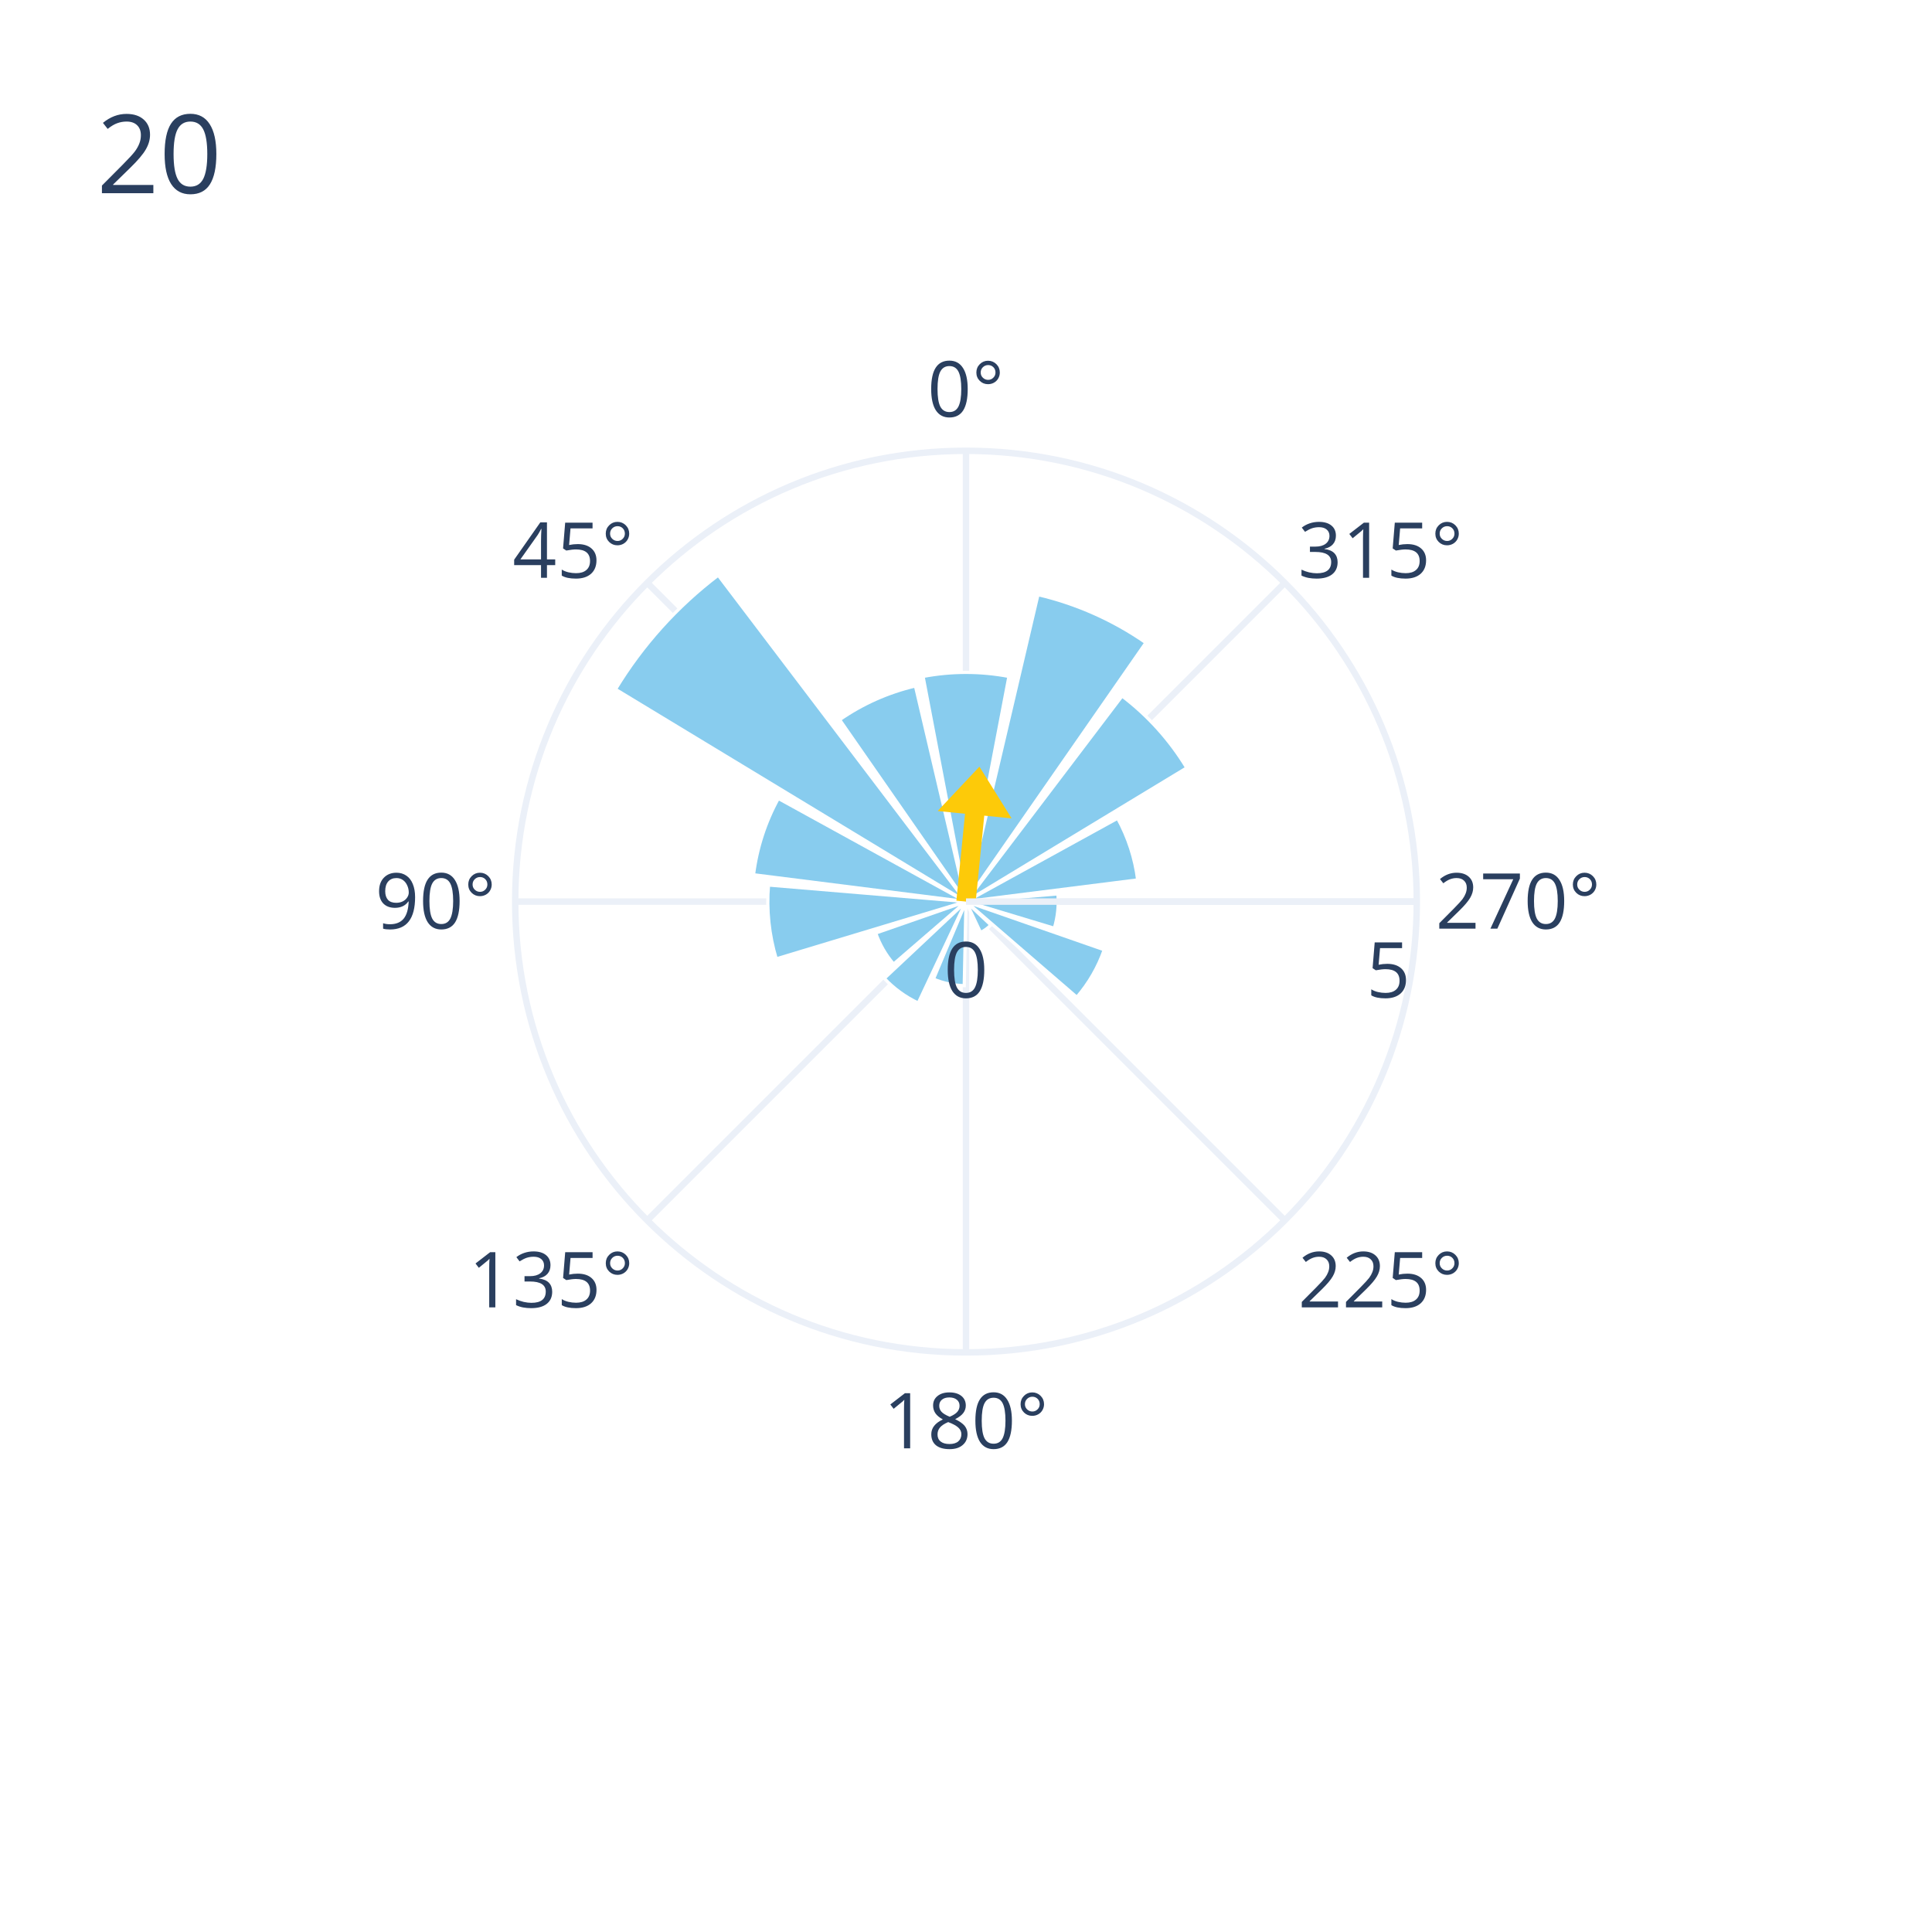
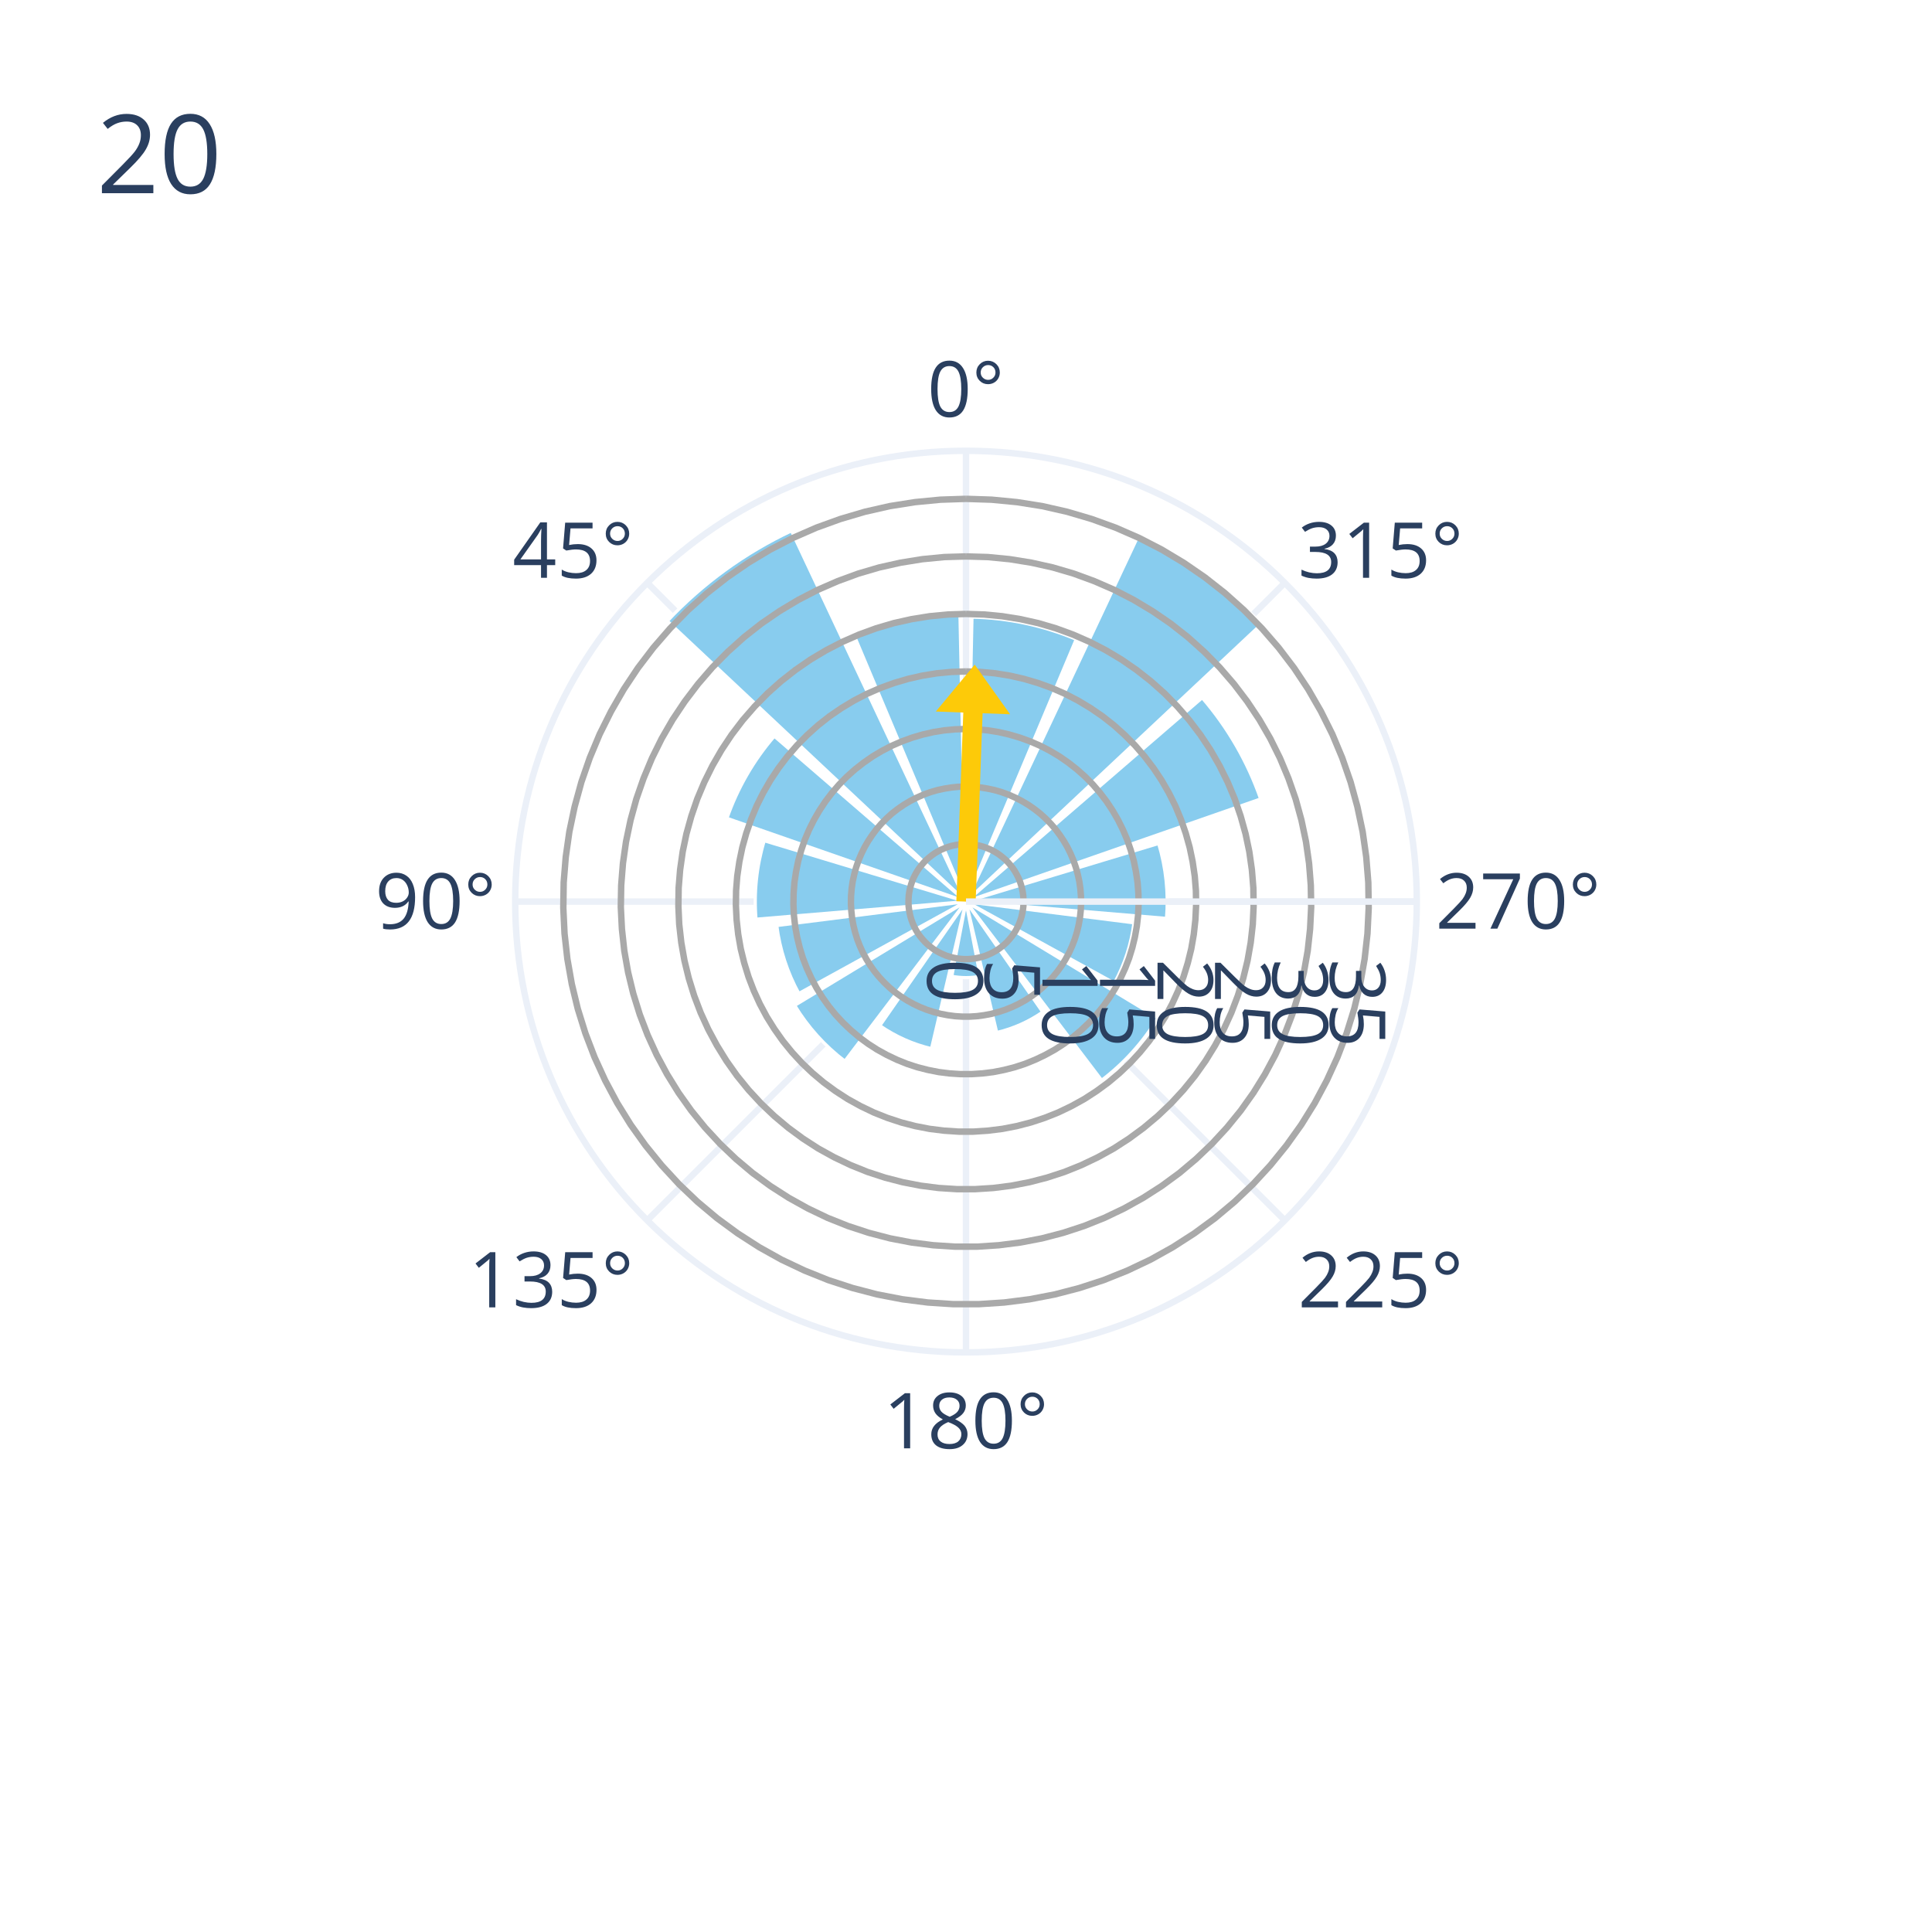
<svg xmlns="http://www.w3.org/2000/svg" class="main-svg" width="300" height="300" style="" viewBox="0 0 300 300">
  <rect x="0" y="0" width="300" height="300" style="fill: rgb(255, 255, 255); fill-opacity: 1;" />
-   <defs id="defs-ea2d12">
+   <defs id="defs-8fff71">
    <g class="clips">
-       <clipPath id="clipea2d12polar-for-traces">
+       <clipPath id="clip8fff71polar-for-traces">
        <path d="M70,0A70,70 0,1,0 -70,-8.572527594031473e-15A70,70 0,1,0 70,1.7145055188062946e-14Z" transform="translate(70,70)" />
      </clipPath>
    </g>
    <g class="gradients" />
    <g class="patterns" />
  </defs>
  <g class="bglayer" />
  <g class="layer-below">
    <g class="imagelayer" />
    <g class="shapelayer" />
  </g>
  <g class="cartesianlayer" />
  <g class="polarlayer">
    <g class="polar">
      <g class="polarsublayer draglayer" />
      <g class="polarsublayer plotbg">
        <path d="M70,0A70,70 0,1,0 -70,-8.572527594031473e-15A70,70 0,1,0 70,1.7145055188062946e-14Z" transform="translate(150,140)" style="fill: rgb(255, 255, 255); fill-opacity: 1;" />
      </g>
      <g class="polarsublayer backplot">
        <g class="maplayer" />
      </g>
      <g class="polarsublayer angular-grid" style="fill: none;">
        <path class="angularaxisgrid" d="M150,140L150,70" style="stroke: rgb(235, 240, 248); stroke-opacity: 1; stroke-width: 1px;" />
        <path class="angularaxisgrid" d="M150,140L100.503,90.503" style="stroke: rgb(235, 240, 248); stroke-opacity: 1; stroke-width: 1px;" />
        <path class="angularaxisgrid" d="M150,140L80,140" style="stroke: rgb(235, 240, 248); stroke-opacity: 1; stroke-width: 1px;" />
        <path class="angularaxisgrid" d="M150,140L100.503,189.497" style="stroke: rgb(235, 240, 248); stroke-opacity: 1; stroke-width: 1px;" />
        <path class="angularaxisgrid" d="M150,140L150,210" style="stroke: rgb(235, 240, 248); stroke-opacity: 1; stroke-width: 1px;" />
        <path class="angularaxisgrid" d="M150,140L199.497,189.497" style="stroke: rgb(235, 240, 248); stroke-opacity: 1; stroke-width: 1px;" />
        <path class="angularaxisgrid" d="M150,140L220,140" style="stroke: rgb(235, 240, 248); stroke-opacity: 1; stroke-width: 1px;" />
        <path class="angularaxisgrid" d="M150,140L199.497,90.503" style="stroke: rgb(235, 240, 248); stroke-opacity: 1; stroke-width: 1px;" />
      </g>
      <g class="polarsublayer radial-grid" display="none" style="fill: none;" />
      <g class="polarsublayer frontplot" transform="translate(80,70)">
        <g class="barlayer">
-           <g class="trace bars" clip-path="url(#clipea2d12polar-for-traces)" style="opacity: 1;">
+           <g class="trace bars" clip-path="url(#clip8fff71polar-for-traces)" style="opacity: 1;">
            <g class="points">
              <g class="point" style="vector-effect: none; stroke-miterlimit: 2;">
-                 <path d="M70,70L76.67,35.036A35.594,35.594 0,0,0 63.33,35.036L70,70A0,0 0,0,1 70,70Z" style="opacity: 1; stroke-width: 0.5px; fill: rgb(136, 204, 238); fill-opacity: 1; stroke: rgb(255, 255, 255); stroke-opacity: 1;" />
-               </g>
-               <g class="point" style="vector-effect: none; stroke-miterlimit: 2;">
-                 <path d="M70,70L97.941,29.798A48.958,48.958 0,0,0 81.18,22.335L70,70A0,0 0,0,1 70,70Z" style="opacity: 1; stroke-width: 0.5px; fill: rgb(136, 204, 238); fill-opacity: 1; stroke: rgb(255, 255, 255); stroke-opacity: 1;" />
-               </g>
-               <g class="point" style="vector-effect: none; stroke-miterlimit: 2;">
-                 <path d="M70,70L64.941,82.035A13.055,13.055 0,0,0 69.727,83.052L70,70A0,0 0,0,1 70,70Z" style="opacity: 1; stroke-width: 0.5px; fill: rgb(136, 204, 238); fill-opacity: 1; stroke: rgb(255, 255, 255); stroke-opacity: 1;" />
-               </g>
-               <g class="point" style="vector-effect: none; stroke-miterlimit: 2;">
-                 <path d="M70,70L83.712,74.14A14.323,14.323 0,0,0 84.273,68.801L70,70A0,0 0,0,1 70,70Z" style="opacity: 1; stroke-width: 0.5px; fill: rgb(136, 204, 238); fill-opacity: 1; stroke: rgb(255, 255, 255); stroke-opacity: 1;" />
-               </g>
-               <g class="point" style="vector-effect: none; stroke-miterlimit: 2;">
-                 <path d="M0,0Z" style="opacity: 1; stroke-width: 0.5px; fill: rgb(136, 204, 238); fill-opacity: 1; stroke: rgb(255, 255, 255); stroke-opacity: 1;" />
-               </g>
-               <g class="point" style="vector-effect: none; stroke-miterlimit: 2;">
-                 <path d="M70,70L39.332,67.425A30.776,30.776 0,0,0 40.537,78.895L70,70A0,0 0,0,1 70,70Z" style="opacity: 1; stroke-width: 0.5px; fill: rgb(136, 204, 238); fill-opacity: 1; stroke: rgb(255, 255, 255); stroke-opacity: 1;" />
-               </g>
-               <g class="point" style="vector-effect: none; stroke-miterlimit: 2;">
-                 <path d="M70,70L55.977,74.883A14.849,14.849 0,0,0 58.76,79.702L70,70A0,0 0,0,1 70,70Z" style="opacity: 1; stroke-width: 0.5px; fill: rgb(136, 204, 238); fill-opacity: 1; stroke: rgb(255, 255, 255); stroke-opacity: 1;" />
-               </g>
-               <g class="point" style="vector-effect: none; stroke-miterlimit: 2;">
-                 <path d="M70,70L31.526,19.312A63.636,63.636 0,0,0 15.568,37.035L70,70A0,0 0,0,1 70,70Z" style="opacity: 1; stroke-width: 0.5px; fill: rgb(136, 204, 238); fill-opacity: 1; stroke: rgb(255, 255, 255); stroke-opacity: 1;" />
-               </g>
-               <g class="point" style="vector-effect: none; stroke-miterlimit: 2;">
-                 <path d="M70,70L62.146,36.514A34.394,34.394 0,0,0 50.371,41.757L70,70A0,0 0,0,1 70,70Z" style="opacity: 1; stroke-width: 0.5px; fill: rgb(136, 204, 238); fill-opacity: 1; stroke: rgb(255, 255, 255); stroke-opacity: 1;" />
-               </g>
-               <g class="point" style="vector-effect: none; stroke-miterlimit: 2;">
-                 <path d="M70,70L87.21,84.855A22.735,22.735 0,0,0 91.47,77.477L70,70A0,0 0,0,1 70,70Z" style="opacity: 1; stroke-width: 0.5px; fill: rgb(136, 204, 238); fill-opacity: 1; stroke: rgb(255, 255, 255); stroke-opacity: 1;" />
-               </g>
-               <g class="point" style="vector-effect: none; stroke-miterlimit: 2;">
-                 <path d="M70,70L104.288,49.234A40.086,40.086 0,0,0 94.236,38.07L70,70A0,0 0,0,1 70,70Z" style="opacity: 1; stroke-width: 0.5px; fill: rgb(136, 204, 238); fill-opacity: 1; stroke: rgb(255, 255, 255); stroke-opacity: 1;" />
-               </g>
-               <g class="point" style="vector-effect: none; stroke-miterlimit: 2;">
-                 <path d="M70,70L72.258,74.798A5.302,5.302 0,0,0 73.865,73.63L70,70A0,0 0,0,1 70,70Z" style="opacity: 1; stroke-width: 0.5px; fill: rgb(136, 204, 238); fill-opacity: 1; stroke: rgb(255, 255, 255); stroke-opacity: 1;" />
-               </g>
-               <g class="point" style="vector-effect: none; stroke-miterlimit: 2;">
-                 <path d="M70,70L57.306,81.921A17.414,17.414 0,0,0 62.585,85.757L70,70A0,0 0,0,1 70,70Z" style="opacity: 1; stroke-width: 0.5px; fill: rgb(136, 204, 238); fill-opacity: 1; stroke: rgb(255, 255, 255); stroke-opacity: 1;" />
-               </g>
-               <g class="point" style="vector-effect: none; stroke-miterlimit: 2;">
-                 <path d="M70,70L96.659,66.632A26.871,26.871 0,0,0 93.547,57.055L70,70A0,0 0,0,1 70,70Z" style="opacity: 1; stroke-width: 0.5px; fill: rgb(136, 204, 238); fill-opacity: 1; stroke: rgb(255, 255, 255); stroke-opacity: 1;" />
-               </g>
-               <g class="point" style="vector-effect: none; stroke-miterlimit: 2;">
-                 <path d="M70,70L40.856,53.978A33.257,33.257 0,0,0 37.005,65.832L70,70A0,0 0,0,1 70,70Z" style="opacity: 1; stroke-width: 0.5px; fill: rgb(136, 204, 238); fill-opacity: 1; stroke: rgb(255, 255, 255); stroke-opacity: 1;" />
+                 <path d="M70,70L67.787,81.6A11.809,11.809 0,0,0 72.213,81.6L70,70A0,0 0,0,1 70,70Z" style="opacity: 1; stroke-width: 0.5px; fill: rgb(136, 204, 238); fill-opacity: 1; stroke: rgb(255, 255, 255); stroke-opacity: 1;" />
+               </g>
+               <g class="point" style="vector-effect: none; stroke-miterlimit: 2;">
+                 <path d="M70,70L91.062,97.748A34.836,34.836 0,0,0 99.798,88.046L70,70A0,0 0,0,1 70,70Z" style="opacity: 1; stroke-width: 0.5px; fill: rgb(136, 204, 238); fill-opacity: 1; stroke: rgb(255, 255, 255); stroke-opacity: 1;" />
+               </g>
+               <g class="point" style="vector-effect: none; stroke-miterlimit: 2;">
+                 <path d="M70,70L74.769,90.332A20.884,20.884 0,0,0 81.919,87.149L70,70A0,0 0,0,1 70,70Z" style="opacity: 1; stroke-width: 0.5px; fill: rgb(136, 204, 238); fill-opacity: 1; stroke: rgb(255, 255, 255); stroke-opacity: 1;" />
+               </g>
+               <g class="point" style="vector-effect: none; stroke-miterlimit: 2;">
+                 <path d="M70,70L40.239,44.311A39.315,39.315 0,0,0 32.872,57.071L70,70A0,0 0,0,1 70,70Z" style="opacity: 1; stroke-width: 0.5px; fill: rgb(136, 204, 238); fill-opacity: 1; stroke: rgb(255, 255, 255); stroke-opacity: 1;" />
+               </g>
+               <g class="point" style="vector-effect: none; stroke-miterlimit: 2;">
+                 <path d="M70,70L115.868,26.927A62.922,62.922 0,0,0 96.791,13.067L70,70A0,0 0,0,1 70,70Z" style="opacity: 1; stroke-width: 0.5px; fill: rgb(136, 204, 238); fill-opacity: 1; stroke: rgb(255, 255, 255); stroke-opacity: 1;" />
+               </g>
+               <g class="point" style="vector-effect: none; stroke-miterlimit: 2;">
+                 <path d="M70,70L38.67,60.541A32.727,32.727 0,0,0 37.388,72.739L70,70A0,0 0,0,1 70,70Z" style="opacity: 1; stroke-width: 0.5px; fill: rgb(136, 204, 238); fill-opacity: 1; stroke: rgb(255, 255, 255); stroke-opacity: 1;" />
+               </g>
+               <g class="point" style="vector-effect: none; stroke-miterlimit: 2;">
+                 <path d="M70,70L56.612,89.262A23.458,23.458 0,0,0 64.643,92.838L70,70A0,0 0,0,1 70,70Z" style="opacity: 1; stroke-width: 0.5px; fill: rgb(136, 204, 238); fill-opacity: 1; stroke: rgb(255, 255, 255); stroke-opacity: 1;" />
+               </g>
+               <g class="point" style="vector-effect: none; stroke-miterlimit: 2;">
+                 <path d="M70,70L93.038,82.665A26.29,26.29 0,0,0 96.083,73.295L70,70A0,0 0,0,1 70,70Z" style="opacity: 1; stroke-width: 0.5px; fill: rgb(136, 204, 238); fill-opacity: 1; stroke: rgb(255, 255, 255); stroke-opacity: 1;" />
+               </g>
+               <g class="point" style="vector-effect: none; stroke-miterlimit: 2;">
+                 <path d="M70,70L69.068,25.497A44.512,44.512 0,0,0 52.751,28.966L70,70A0,0 0,0,1 70,70Z" style="opacity: 1; stroke-width: 0.5px; fill: rgb(136, 204, 238); fill-opacity: 1; stroke: rgb(255, 255, 255); stroke-opacity: 1;" />
+               </g>
+               <g class="point" style="vector-effect: none; stroke-miterlimit: 2;">
+                 <path d="M70,70L115.755,54.066A48.45,48.45 0,0,0 106.677,38.341L70,70A0,0 0,0,1 70,70Z" style="opacity: 1; stroke-width: 0.5px; fill: rgb(136, 204, 238); fill-opacity: 1; stroke: rgb(255, 255, 255); stroke-opacity: 1;" />
+               </g>
+               <g class="point" style="vector-effect: none; stroke-miterlimit: 2;">
+                 <path d="M70,70L40.612,73.713A29.622,29.622 0,0,0 44.042,84.271L70,70A0,0 0,0,1 70,70Z" style="opacity: 1; stroke-width: 0.5px; fill: rgb(136, 204, 238); fill-opacity: 1; stroke: rgb(255, 255, 255); stroke-opacity: 1;" />
+               </g>
+               <g class="point" style="vector-effect: none; stroke-miterlimit: 2;">
+                 <path d="M70,70L101.137,72.615A31.247,31.247 0,0,0 99.913,60.969L70,70A0,0 0,0,1 70,70Z" style="opacity: 1; stroke-width: 0.5px; fill: rgb(136, 204, 238); fill-opacity: 1; stroke: rgb(255, 255, 255); stroke-opacity: 1;" />
+               </g>
+               <g class="point" style="vector-effect: none; stroke-miterlimit: 2;">
+                 <path d="M70,70L42.905,12.42A63.636,63.636 0,0,0 23.611,26.438L70,70A0,0 0,0,1 70,70Z" style="opacity: 1; stroke-width: 0.5px; fill: rgb(136, 204, 238); fill-opacity: 1; stroke: rgb(255, 255, 255); stroke-opacity: 1;" />
+               </g>
+               <g class="point" style="vector-effect: none; stroke-miterlimit: 2;">
+                 <path d="M70,70L43.393,86.114A31.106,31.106 0,0,0 51.194,94.777L70,70A0,0 0,0,1 70,70Z" style="opacity: 1; stroke-width: 0.5px; fill: rgb(136, 204, 238); fill-opacity: 1; stroke: rgb(255, 255, 255); stroke-opacity: 1;" />
+               </g>
+               <g class="point" style="vector-effect: none; stroke-miterlimit: 2;">
+                 <path d="M70,70L87.123,29.265A44.188,44.188 0,0,0 70.925,25.822L70,70A0,0 0,0,1 70,70Z" style="opacity: 1; stroke-width: 0.5px; fill: rgb(136, 204, 238); fill-opacity: 1; stroke: rgb(255, 255, 255); stroke-opacity: 1;" />
              </g>
            </g>
          </g>
        </g>
        <g class="scatterlayer">
-           <g class="trace scatter trace007723" style="stroke-miterlimit: 2; opacity: 1;">
-             <g class="fills" clip-path="url(#clipea2d12polar-for-traces)" />
-             <g class="errorbars" />
-             <g class="lines">
-               <path class="js-line" d="M70,70L71.59,54.02" clip-path="url(#clipea2d12polar-for-traces)" style="vector-effect: none; fill: none; stroke: rgb(253, 202, 9); stroke-opacity: 1; stroke-width: 3px; opacity: 1;" />
-             </g>
-             <g class="points" clip-path="url(#clipea2d12polar-for-traces)" />
-             <g class="text" clip-path="url(#clipea2d12polar-for-traces)" />
-           </g>
-           <g class="trace scatter trace998931" style="stroke-miterlimit: 2; opacity: 1;">
-             <g class="fills" clip-path="url(#clipea2d12polar-for-traces)" />
+           <g class="trace scatter tracec01385" style="stroke-miterlimit: 2; opacity: 1;">
+             <g class="fills" clip-path="url(#clip8fff71polar-for-traces)" />
+             <g class="errorbars" />
+             <g class="lines">
+               <path class="js-line" d="M70,70L70,70L70,70L70,70L70,70L70,70L70,70L70,70L70,70L70,70L70,70L70,70L70,70L70,70L70,70L70,70L70,70L70,70L70,70L70,70L70,70L70,70L70,70L70,70L70,70L70,70L70,70L70,70L70,70L70,70L70,70L70,70L70,70L70,70L70,70L70,70L70,70L70,70L70,70L70,70L70,70L70,70L70,70L70,70L70,70L70,70L70,70L70,70L70,70L70,70L70,70L70,70L70,70L70,70L70,70L70,70L70,70L70,70L70,70L70,70L70,70L70,70L70,70L70,70L70,70L70,70L70,70L70,70L70,70L70,70L70,70L70,70L70,70L70,70L70,70L70,70L70,70L70,70L70,70L70,70L70,70L70,70L70,70L70,70L70,70L70,70L70,70L70,70L70,70L70,70L70,70L70,70L70,70L70,70L70,70L70,70L70,70L70,70L70,70L70,70" clip-path="url(#clip8fff71polar-for-traces)" style="vector-effect: none; fill: none; stroke: rgb(169, 169, 169); stroke-opacity: 1; stroke-width: 1px; opacity: 1;" />
+             </g>
+             <g class="points" clip-path="url(#clip8fff71polar-for-traces)" />
+             <g class="text" clip-path="url(#clip8fff71polar-for-traces)" />
+           </g>
+           <g class="trace scatter tracef0b1b0" style="stroke-miterlimit: 2; opacity: 1;">
+             <g class="fills" clip-path="url(#clip8fff71polar-for-traces)" />
+             <g class="errorbars" />
+             <g class="lines">
+               <path class="js-line" d="M70,61.07L69.43,61.08L68.87,61.14L68.31,61.23L67.76,61.35L67.21,61.51L66.68,61.71L66.16,61.93L65.66,62.19L65.17,62.48L64.7,62.81L64.26,63.16L63.83,63.53L63.44,63.94L63.07,64.37L62.72,64.82L62.41,65.29L62.13,65.78L61.87,66.29L61.65,66.81L61.47,67.35L61.32,67.89L61.2,68.45L61.12,69.01L61.08,69.57L61.07,70.14L61.09,70.71L61.16,71.27L61.26,71.83L61.39,72.38L61.56,72.92L61.76,73.45L62,73.97L62.26,74.47L62.56,74.95L62.89,75.41L63.25,75.85L63.63,76.27L64.04,76.66L64.48,77.02L64.93,77.36L65.41,77.67L65.91,77.94L66.42,78.18L66.94,78.4L67.48,78.57L68.03,78.71L68.59,78.82L69.15,78.89L69.72,78.93L70.28,78.93L70.85,78.89L71.41,78.82L71.97,78.71L72.52,78.57L73.06,78.4L73.58,78.18L74.09,77.94L74.59,77.67L75.07,77.36L75.52,77.02L75.96,76.66L76.37,76.27L76.75,75.85L77.11,75.41L77.44,74.95L77.74,74.47L78,73.97L78.24,73.45L78.44,72.92L78.61,72.38L78.74,71.83L78.84,71.27L78.91,70.71L78.93,70.14L78.92,69.57L78.88,69.01L78.8,68.45L78.68,67.89L78.53,67.35L78.35,66.81L78.13,66.29L77.87,65.78L77.59,65.29L77.28,64.82L76.93,64.37L76.56,63.94L76.17,63.53L75.74,63.16L75.3,62.81L74.83,62.48L74.34,62.19L73.84,61.93L73.32,61.71L72.79,61.51L72.24,61.35L71.69,61.23L71.13,61.14L70.57,61.08L70,61.07" clip-path="url(#clip8fff71polar-for-traces)" style="vector-effect: none; fill: none; stroke: rgb(169, 169, 169); stroke-opacity: 1; stroke-width: 1px; opacity: 1;" />
+             </g>
+             <g class="points" clip-path="url(#clip8fff71polar-for-traces)" />
+             <g class="text" clip-path="url(#clip8fff71polar-for-traces)" />
+           </g>
+           <g class="trace scatter trace0683c8" style="stroke-miterlimit: 2; opacity: 1;">
+             <g class="fills" clip-path="url(#clip8fff71polar-for-traces)" />
+             <g class="errorbars" />
+             <g class="lines">
+               <path class="js-line" d="M70,52.13L68.87,52.17L67.74,52.28L66.62,52.46L65.51,52.7L64.42,53.02L63.36,53.41L62.32,53.87L61.31,54.39L60.34,54.97L59.41,55.61L58.51,56.31L57.67,57.07L56.87,57.88L56.13,58.73L55.45,59.64L54.82,60.58L54.25,61.56L53.75,62.58L53.31,63.62L52.94,64.69L52.64,65.79L52.4,66.9L52.24,68.02L52.15,69.15L52.13,70.28L52.19,71.42L52.31,72.54L52.51,73.66L52.78,74.76L53.11,75.84L53.52,76.9L53.99,77.93L54.53,78.93L55.12,79.9L55.78,80.82L56.5,81.7L57.27,82.53L58.09,83.32L58.95,84.05L59.87,84.72L60.82,85.33L61.81,85.88L62.84,86.37L63.89,86.79L64.97,87.14L66.06,87.43L67.18,87.64L68.3,87.79L69.43,87.86L70.57,87.86L71.7,87.79L72.82,87.64L73.94,87.43L75.03,87.14L76.11,86.79L77.16,86.37L78.19,85.88L79.18,85.33L80.13,84.72L81.05,84.05L81.91,83.32L82.73,82.53L83.5,81.7L84.22,80.82L84.88,79.9L85.47,78.93L86.01,77.93L86.48,76.9L86.89,75.84L87.22,74.76L87.49,73.66L87.69,72.54L87.81,71.42L87.87,70.28L87.85,69.15L87.76,68.02L87.6,66.9L87.36,65.79L87.06,64.69L86.69,63.62L86.25,62.58L85.75,61.56L85.18,60.58L84.55,59.64L83.87,58.73L83.13,57.88L82.33,57.07L81.49,56.31L80.59,55.61L79.66,54.97L78.69,54.39L77.68,53.87L76.64,53.41L75.58,53.02L74.49,52.7L73.38,52.46L72.26,52.28L71.13,52.17L70,52.13" clip-path="url(#clip8fff71polar-for-traces)" style="vector-effect: none; fill: none; stroke: rgb(169, 169, 169); stroke-opacity: 1; stroke-width: 1px; opacity: 1;" />
+             </g>
+             <g class="points" clip-path="url(#clip8fff71polar-for-traces)" />
+             <g class="text" clip-path="url(#clip8fff71polar-for-traces)" />
+           </g>
+           <g class="trace scatter tracecf4762" style="stroke-miterlimit: 2; opacity: 1;">
+             <g class="fills" clip-path="url(#clip8fff71polar-for-traces)" />
+             <g class="errorbars" />
+             <g class="lines">
+               <path class="js-line" d="M70,43.2L68.3,43.25L66.61,43.41L64.93,43.68L63.27,44.06L61.64,44.54L60.04,45.12L58.48,45.8L56.97,46.58L55.51,47.45L54.11,48.42L52.77,49.47L51.5,50.6L50.31,51.81L49.2,53.1L48.17,54.45L47.23,55.87L46.38,57.34L45.62,58.87L44.96,60.43L44.41,62.04L43.95,63.68L43.61,65.35L43.36,67.03L43.23,68.72L43.2,70.43L43.28,72.12L43.47,73.81L43.77,75.49L44.17,77.14L44.67,78.77L45.28,80.35L45.99,81.9L46.79,83.4L47.69,84.85L48.67,86.23L49.74,87.55L50.9,88.8L52.13,89.97L53.43,91.07L54.8,92.08L56.23,93L57.72,93.82L59.25,94.55L60.83,95.19L62.45,95.72L64.1,96.14L65.77,96.47L67.45,96.68L69.15,96.79L70.85,96.79L72.55,96.68L74.23,96.47L75.9,96.14L77.55,95.72L79.17,95.19L80.75,94.55L82.28,93.82L83.77,93L85.2,92.08L86.57,91.07L87.87,89.97L89.1,88.8L90.26,87.55L91.33,86.23L92.31,84.85L93.21,83.4L94.01,81.9L94.72,80.35L95.33,78.77L95.83,77.14L96.23,75.49L96.53,73.81L96.72,72.12L96.8,70.43L96.77,68.72L96.64,67.03L96.39,65.35L96.05,63.68L95.59,62.04L95.04,60.43L94.38,58.87L93.62,57.34L92.77,55.87L91.83,54.45L90.8,53.1L89.69,51.81L88.5,50.6L87.23,49.47L85.89,48.42L84.49,47.45L83.03,46.58L81.52,45.8L79.96,45.12L78.36,44.54L76.73,44.06L75.07,43.68L73.39,43.41L71.7,43.25L70,43.2" clip-path="url(#clip8fff71polar-for-traces)" style="vector-effect: none; fill: none; stroke: rgb(169, 169, 169); stroke-opacity: 1; stroke-width: 1px; opacity: 1;" />
+             </g>
+             <g class="points" clip-path="url(#clip8fff71polar-for-traces)" />
+             <g class="text" clip-path="url(#clip8fff71polar-for-traces)" />
+           </g>
+           <g class="trace scatter trace6670b1" style="stroke-miterlimit: 2; opacity: 1;">
+             <g class="fills" clip-path="url(#clip8fff71polar-for-traces)" />
+             <g class="errorbars" />
+             <g class="lines">
+               <path class="js-line" d="M70,34.26L67.73,34.34L65.48,34.55L63.24,34.91L61.03,35.41L58.85,36.05L56.72,36.82L54.64,37.73L52.63,38.77L50.68,39.94L48.81,41.22L47.03,42.62L45.34,44.14L43.75,45.75L42.26,47.47L40.89,49.27L39.63,51.16L38.5,53.12L37.49,55.15L36.62,57.25L35.88,59.39L35.27,61.58L34.81,63.79L34.48,66.04L34.3,68.3L34.27,70.57L34.38,72.83L34.63,75.09L35.02,77.32L35.56,79.52L36.23,81.69L37.04,83.81L37.98,85.87L39.05,87.87L40.25,89.79L41.56,91.64L42.99,93.4L44.53,95.07L46.17,96.63L47.91,98.09L49.74,99.43L51.64,100.66L53.63,101.76L55.67,102.74L57.78,103.58L59.93,104.29L62.13,104.86L64.35,105.29L66.6,105.57L68.87,105.72L71.13,105.72L73.4,105.57L75.65,105.29L77.87,104.86L80.07,104.29L82.22,103.58L84.33,102.74L86.37,101.76L88.36,100.66L90.26,99.43L92.09,98.09L93.83,96.63L95.47,95.07L97.01,93.4L98.44,91.64L99.75,89.79L100.95,87.87L102.02,85.87L102.96,83.81L103.77,81.69L104.44,79.52L104.98,77.32L105.37,75.09L105.62,72.83L105.73,70.57L105.7,68.3L105.52,66.04L105.19,63.79L104.73,61.58L104.12,59.39L103.38,57.25L102.51,55.15L101.5,53.12L100.37,51.16L99.11,49.27L97.74,47.47L96.25,45.75L94.66,44.14L92.97,42.62L91.19,41.22L89.32,39.94L87.37,38.77L85.36,37.73L83.28,36.82L81.15,36.05L78.97,35.41L76.76,34.91L74.52,34.55L72.27,34.34L70,34.26" clip-path="url(#clip8fff71polar-for-traces)" style="vector-effect: none; fill: none; stroke: rgb(169, 169, 169); stroke-opacity: 1; stroke-width: 1px; opacity: 1;" />
+             </g>
+             <g class="points" clip-path="url(#clip8fff71polar-for-traces)" />
+             <g class="text" clip-path="url(#clip8fff71polar-for-traces)" />
+           </g>
+           <g class="trace scatter tracedeb4c0" style="stroke-miterlimit: 2; opacity: 1;">
+             <g class="fills" clip-path="url(#clip8fff71polar-for-traces)" />
+             <g class="errorbars" />
+             <g class="lines">
+               <path class="js-line" d="M70,25.33L67.17,25.42L64.35,25.69L61.55,26.14L58.78,26.76L56.06,27.56L53.4,28.53L50.8,29.67L48.28,30.97L45.85,32.42L43.52,34.03L41.29,35.78L39.17,37.67L37.19,39.69L35.33,41.83L33.61,44.09L32.04,46.45L30.63,48.9L29.37,51.44L28.27,54.06L27.35,56.74L26.59,59.47L26.01,62.24L25.61,65.05L25.38,67.87L25.34,70.71L25.47,73.54L25.79,76.36L26.28,79.15L26.95,81.9L27.79,84.61L28.8,87.26L29.98,89.84L31.32,92.33L32.81,94.74L34.45,97.05L36.24,99.25L38.16,101.33L40.22,103.29L42.39,105.11L44.67,106.79L47.05,108.33L49.53,109.7L52.09,110.92L54.72,111.98L57.42,112.86L60.16,113.57L62.94,114.11L65.75,114.47L68.58,114.65L71.42,114.65L74.25,114.47L77.06,114.11L79.84,113.57L82.58,112.86L85.28,111.98L87.91,110.92L90.47,109.7L92.95,108.33L95.33,106.79L97.61,105.11L99.78,103.29L101.84,101.33L103.76,99.25L105.55,97.05L107.19,94.74L108.68,92.33L110.02,89.84L111.2,87.26L112.21,84.61L113.05,81.9L113.72,79.15L114.21,76.36L114.53,73.54L114.66,70.71L114.62,67.87L114.39,65.05L113.99,62.24L113.41,59.47L112.65,56.74L111.73,54.06L110.63,51.44L109.37,48.9L107.96,46.45L106.39,44.09L104.67,41.83L102.81,39.69L100.83,37.67L98.71,35.78L96.48,34.03L94.15,32.42L91.72,30.97L89.2,29.67L86.6,28.53L83.94,27.56L81.22,26.76L78.45,26.14L75.65,25.69L72.83,25.42L70,25.33" clip-path="url(#clip8fff71polar-for-traces)" style="vector-effect: none; fill: none; stroke: rgb(169, 169, 169); stroke-opacity: 1; stroke-width: 1px; opacity: 1;" />
+             </g>
+             <g class="points" clip-path="url(#clip8fff71polar-for-traces)" />
+             <g class="text" clip-path="url(#clip8fff71polar-for-traces)" />
+           </g>
+           <g class="trace scatter trace3ee5a8" style="stroke-miterlimit: 2; opacity: 1;">
+             <g class="fills" clip-path="url(#clip8fff71polar-for-traces)" />
+             <g class="errorbars" />
+             <g class="lines">
+               <path class="js-line" d="M70,16.4L66.6,16.5L63.21,16.83L59.86,17.37L56.54,18.11L53.27,19.07L50.08,20.24L46.96,21.6L43.94,23.16L41.02,24.91L38.22,26.83L35.54,28.94L33.01,31.21L30.62,33.63L28.4,36.2L26.34,38.91L24.45,41.74L22.75,44.68L21.24,47.73L19.93,50.87L18.81,54.08L17.91,57.36L17.21,60.69L16.73,64.06L16.46,67.45L16.4,70.85L16.57,74.25L16.94,77.63L17.53,80.98L18.33,84.28L19.34,87.53L20.56,90.71L21.97,93.8L23.58,96.8L25.37,99.69L27.34,102.46L29.49,105.1L31.8,107.6L34.26,109.95L36.86,112.14L39.6,114.15L42.47,115.99L45.44,117.64L48.51,119.11L51.67,120.37L54.9,121.43L58.19,122.29L61.53,122.93L64.9,123.36L68.3,123.58L71.7,123.58L75.1,123.36L78.47,122.93L81.81,122.29L85.1,121.43L88.33,120.37L91.49,119.11L94.56,117.64L97.53,115.99L100.4,114.15L103.14,112.14L105.74,109.95L108.2,107.6L110.51,105.1L112.66,102.46L114.63,99.69L116.42,96.8L118.03,93.8L119.44,90.71L120.66,87.53L121.67,84.28L122.47,80.98L123.06,77.63L123.43,74.25L123.6,70.85L123.54,67.45L123.27,64.06L122.79,60.69L122.09,57.36L121.19,54.08L120.07,50.87L118.76,47.73L117.25,44.68L115.55,41.74L113.66,38.91L111.6,36.2L109.38,33.63L106.99,31.21L104.46,28.94L101.78,26.83L98.98,24.91L96.06,23.16L93.04,21.6L89.92,20.24L86.73,19.07L83.46,18.11L80.14,17.37L76.79,16.83L73.4,16.5L70,16.4" clip-path="url(#clip8fff71polar-for-traces)" style="vector-effect: none; fill: none; stroke: rgb(169, 169, 169); stroke-opacity: 1; stroke-width: 1px; opacity: 1;" />
+             </g>
+             <g class="points" clip-path="url(#clip8fff71polar-for-traces)" />
+             <g class="text" clip-path="url(#clip8fff71polar-for-traces)" />
+           </g>
+           <g class="trace scatter trace852988" style="stroke-miterlimit: 2; opacity: 1;">
+             <g class="fills" clip-path="url(#clip8fff71polar-for-traces)" />
+             <g class="errorbars" />
+             <g class="lines">
+               <path class="js-line" d="M70,7.46L66.03,7.59L62.08,7.97L58.16,8.59L54.29,9.47L50.49,10.59L46.76,11.94L43.12,13.53L39.59,15.35L36.19,17.39L32.92,19.64L29.8,22.09L26.84,24.74L24.06,27.57L21.46,30.57L19.06,33.72L16.86,37.03L14.88,40.47L13.11,44.02L11.58,47.68L10.28,51.43L9.23,55.26L8.41,59.14L7.85,63.07L7.53,67.02L7.47,70.99L7.66,74.96L8.1,78.9L8.79,82.81L9.72,86.66L10.9,90.45L12.32,94.16L13.97,97.77L15.84,101.27L17.93,104.64L20.24,107.87L22.74,110.95L25.43,113.87L28.3,116.61L31.34,119.16L34.54,121.51L37.88,123.66L41.34,125.59L44.93,127.29L48.61,128.77L52.38,130L56.22,131L60.12,131.75L64.06,132.25L68.02,132.51L71.98,132.51L75.94,132.25L79.88,131.75L83.78,131L87.62,130L91.39,128.77L95.07,127.29L98.66,125.59L102.12,123.66L105.46,121.51L108.66,119.16L111.7,116.61L114.57,113.87L117.26,110.95L119.76,107.87L122.07,104.64L124.16,101.27L126.03,97.77L127.68,94.16L129.1,90.45L130.28,86.66L131.21,82.81L131.9,78.9L132.34,74.96L132.53,70.99L132.47,67.02L132.15,63.07L131.59,59.14L130.77,55.26L129.72,51.43L128.42,47.68L126.89,44.02L125.12,40.47L123.14,37.03L120.94,33.72L118.54,30.57L115.94,27.57L113.16,24.74L110.2,22.09L107.08,19.64L103.81,17.39L100.41,15.35L96.88,13.53L93.24,11.94L89.51,10.59L85.71,9.47L81.84,8.59L77.92,7.97L73.97,7.59L70,7.46" clip-path="url(#clip8fff71polar-for-traces)" style="vector-effect: none; fill: none; stroke: rgb(169, 169, 169); stroke-opacity: 1; stroke-width: 1px; opacity: 1;" />
+             </g>
+             <g class="points" clip-path="url(#clip8fff71polar-for-traces)" />
+             <g class="text" clip-path="url(#clip8fff71polar-for-traces)" />
+           </g>
+           <g class="trace scatter traceb8a619" style="stroke-miterlimit: 2; opacity: 1;">
+             <g class="fills" clip-path="url(#clip8fff71polar-for-traces)" />
+             <g class="errorbars" />
+             <g class="lines">
+               <path class="js-line" d="M70,70L71.17,38.2" clip-path="url(#clip8fff71polar-for-traces)" style="vector-effect: none; fill: none; stroke: rgb(253, 202, 9); stroke-opacity: 1; stroke-width: 3px; opacity: 1;" />
+             </g>
+             <g class="points" clip-path="url(#clip8fff71polar-for-traces)" />
+             <g class="text" clip-path="url(#clip8fff71polar-for-traces)" />
+           </g>
+           <g class="trace scatter trace6ad0dd" style="stroke-miterlimit: 2; opacity: 1;">
+             <g class="fills" clip-path="url(#clip8fff71polar-for-traces)" />
            <g class="errorbars" />
            <g class="lines" />
            <g class="points">
              <path class="point" transform="translate(70,70)" d="M0,0Z" style="opacity: 1; stroke-width: 0px; fill: rgb(253, 202, 9); fill-opacity: 1;" />
-               <path class="point" transform="translate(71.59,54.02)" d="M-5.989,1.916L5.494,3.059L0.495,-4.975Z" style="opacity: 1; stroke-width: 0px; fill: rgb(253, 202, 9); fill-opacity: 1;" />
+               <path class="point" transform="translate(71.17,38.2)" d="M-5.858,2.286L5.674,2.71L0.184,-4.997Z" style="opacity: 1; stroke-width: 0px; fill: rgb(253, 202, 9); fill-opacity: 1;" />
            </g>
            <g class="text" />
-           </g>
-           <g class="trace scatter tracef47920" style="stroke-miterlimit: 2; opacity: 1;">
-             <g class="fills" clip-path="url(#clipea2d12polar-for-traces)" />
-             <g class="errorbars" />
-             <g class="lines">
-               <path class="js-line" d="M70,70L70,70L70,70L70,70L70,70L70,70L70,70L70,70L70,70L70,70L70,70L70,70L70,70L70,70L70,70L70,70L70,70L70,70L70,70L70,70L70,70L70,70L70,70L70,70L70,70L70,70L70,70L70,70L70,70L70,70L70,70L70,70L70,70L70,70L70,70L70,70L70,70L70,70L70,70L70,70L70,70L70,70L70,70L70,70L70,70L70,70L70,70L70,70L70,70L70,70L70,70L70,70L70,70L70,70L70,70L70,70L70,70L70,70L70,70L70,70L70,70L70,70L70,70L70,70L70,70L70,70L70,70L70,70L70,70L70,70L70,70L70,70L70,70L70,70L70,70L70,70L70,70L70,70L70,70L70,70L70,70L70,70L70,70L70,70L70,70L70,70L70,70L70,70L70,70L70,70L70,70L70,70L70,70L70,70L70,70L70,70L70,70L70,70L70,70L70,70" clip-path="url(#clipea2d12polar-for-traces)" style="vector-effect: none; fill: none; stroke: rgb(169, 169, 169); stroke-opacity: 1; stroke-width: 1px; opacity: 1;" />
-             </g>
-             <g class="points" clip-path="url(#clipea2d12polar-for-traces)" />
-             <g class="text" clip-path="url(#clipea2d12polar-for-traces)" />
          </g>
        </g>
      </g>
      <g class="polarsublayer angular-line">
        <path d="M70,0A70,70 0,1,0 -70,-8.572527594031473e-15A70,70 0,1,0 70,1.7145055188062946e-14Z" transform="translate(150,140)" stroke-width="1" style="fill: none; stroke: rgb(235, 240, 248); stroke-opacity: 1;" />
      </g>
      <g class="polarsublayer radial-line">
        <line x1="0" y1="0" x2="70" y2="0" transform="translate(150,140)" stroke-width="1" style="fill: none; stroke: rgb(235, 240, 248); stroke-opacity: 1;" />
      </g>
      <g class="polarsublayer angular-axis">
        <g class="angularaxistick">
          <text text-anchor="middle" x="1.7757378587636624e-16" y="-5.3" transform="translate(150,70)" style="font-family: 'Open Sans', verdana, arial, sans-serif; font-size: 12px; fill: rgb(42, 63, 95); fill-opacity: 1; white-space: pre;">0°</text>
        </g>
        <g class="angularaxistick">
          <text text-anchor="end" x="-2.051" y="-0.778" transform="translate(100.5025,90.50253)" style="font-family: 'Open Sans', verdana, arial, sans-serif; font-size: 12px; fill: rgb(42, 63, 95); fill-opacity: 1; white-space: pre;">45°</text>
        </g>
        <g class="angularaxistick">
          <text text-anchor="end" x="-2.9" y="4.2" transform="translate(80,140)" style="font-family: 'Open Sans', verdana, arial, sans-serif; font-size: 12px; fill: rgb(42, 63, 95); fill-opacity: 1; white-space: pre;">90°</text>
        </g>
        <g class="angularaxistick">
          <text text-anchor="end" x="-2.051" y="13.506" transform="translate(100.5025,189.4975)" style="font-family: 'Open Sans', verdana, arial, sans-serif; font-size: 12px; fill: rgb(42, 63, 95); fill-opacity: 1; white-space: pre;">135°</text>
        </g>
        <g class="angularaxistick">
          <text text-anchor="middle" x="-5.327213576290987e-16" y="14.9" transform="translate(150,210)" style="font-family: 'Open Sans', verdana, arial, sans-serif; font-size: 12px; fill: rgb(42, 63, 95); fill-opacity: 1; white-space: pre;">180°</text>
        </g>
        <g class="angularaxistick">
          <text text-anchor="start" x="2.051" y="13.506" transform="translate(199.4975,189.4975)" style="font-family: 'Open Sans', verdana, arial, sans-serif; font-size: 12px; fill: rgb(42, 63, 95); fill-opacity: 1; white-space: pre;">225°</text>
        </g>
        <g class="angularaxistick">
          <text text-anchor="start" x="2.9" y="4.2" transform="translate(220,140)" style="font-family: 'Open Sans', verdana, arial, sans-serif; font-size: 12px; fill: rgb(42, 63, 95); fill-opacity: 1; white-space: pre;">270°</text>
        </g>
        <g class="angularaxistick">
          <text text-anchor="start" x="2.051" y="-0.778" transform="translate(199.4975,90.50253)" style="font-family: 'Open Sans', verdana, arial, sans-serif; font-size: 12px; fill: rgb(42, 63, 95); fill-opacity: 1; white-space: pre;">315°</text>
        </g>
      </g>
      <g class="polarsublayer radial-axis" transform="translate(150,140)">
        <g class="xtick">
-           <text text-anchor="middle" x="0" y="14.9" transform="" style="font-family: 'Open Sans', verdana, arial, sans-serif; font-size: 12px; fill: rgb(42, 63, 95); fill-opacity: 1; white-space: pre;">0</text>
-         </g>
-         <g class="xtick">
-           <text text-anchor="middle" x="0" y="14.9" transform="translate(65.58,0)" style="font-family: 'Open Sans', verdana, arial, sans-serif; font-size: 12px; fill: rgb(42, 63, 95); fill-opacity: 1; white-space: pre;">5</text>
+           <text text-anchor="start" x="0" y="14.9" transform=" rotate(90,0,8.9)" style="font-family: 'Open Sans', verdana, arial, sans-serif; font-size: 12px; fill: rgb(42, 63, 95); fill-opacity: 1; white-space: pre;">0</text>
+         </g>
+         <g class="xtick">
+           <text text-anchor="start" x="0" y="14.9" transform="translate(8.93,0) rotate(90,0,8.9)" style="font-family: 'Open Sans', verdana, arial, sans-serif; font-size: 12px; fill: rgb(42, 63, 95); fill-opacity: 1; white-space: pre;">5</text>
+         </g>
+         <g class="xtick">
+           <text text-anchor="start" x="0" y="14.9" transform="translate(17.87,0) rotate(90,0,8.9)" style="font-family: 'Open Sans', verdana, arial, sans-serif; font-size: 12px; fill: rgb(42, 63, 95); fill-opacity: 1; white-space: pre;">10</text>
+         </g>
+         <g class="xtick">
+           <text text-anchor="start" x="0" y="14.9" transform="translate(26.8,0) rotate(90,0,8.9)" style="font-family: 'Open Sans', verdana, arial, sans-serif; font-size: 12px; fill: rgb(42, 63, 95); fill-opacity: 1; white-space: pre;">15</text>
+         </g>
+         <g class="xtick">
+           <text text-anchor="start" x="0" y="14.9" transform="translate(35.74,0) rotate(90,0,8.9)" style="font-family: 'Open Sans', verdana, arial, sans-serif; font-size: 12px; fill: rgb(42, 63, 95); fill-opacity: 1; white-space: pre;">20</text>
+         </g>
+         <g class="xtick">
+           <text text-anchor="start" x="0" y="14.9" transform="translate(44.67,0) rotate(90,0,8.9)" style="font-family: 'Open Sans', verdana, arial, sans-serif; font-size: 12px; fill: rgb(42, 63, 95); fill-opacity: 1; white-space: pre;">25</text>
+         </g>
+         <g class="xtick">
+           <text text-anchor="start" x="0" y="14.9" transform="translate(53.6,0) rotate(90,0,8.9)" style="font-family: 'Open Sans', verdana, arial, sans-serif; font-size: 12px; fill: rgb(42, 63, 95); fill-opacity: 1; white-space: pre;">30</text>
+         </g>
+         <g class="xtick">
+           <text text-anchor="start" x="0" y="14.9" transform="translate(62.54,0) rotate(90,0,8.9)" style="font-family: 'Open Sans', verdana, arial, sans-serif; font-size: 12px; fill: rgb(42, 63, 95); fill-opacity: 1; white-space: pre;">35</text>
        </g>
      </g>
    </g>
  </g>
  <g class="smithlayer" />
  <g class="ternarylayer" />
  <g class="geolayer" />
  <g class="funnelarealayer" />
  <g class="pielayer" />
  <g class="iciclelayer" />
  <g class="treemaplayer" />
  <g class="sunburstlayer" />
  <g class="glimages" />
-   <defs id="topdefs-ea2d12">
+   <defs id="topdefs-8fff71">
    <g class="clips" />
  </defs>
  <g class="layer-above">
    <g class="imagelayer" />
    <g class="shapelayer" />
  </g>
  <g class="infolayer">
    <g class="g-gtitle">
      <text class="gtitle" x="15" y="30" text-anchor="start" dy="0em" style="opacity: 1; font-family: 'Open Sans', verdana, arial, sans-serif; font-size: 17px; fill: rgb(42, 63, 95); fill-opacity: 1; white-space: pre;">20</text>
    </g>
    <g class="g-polartitle" />
  </g>
</svg>
